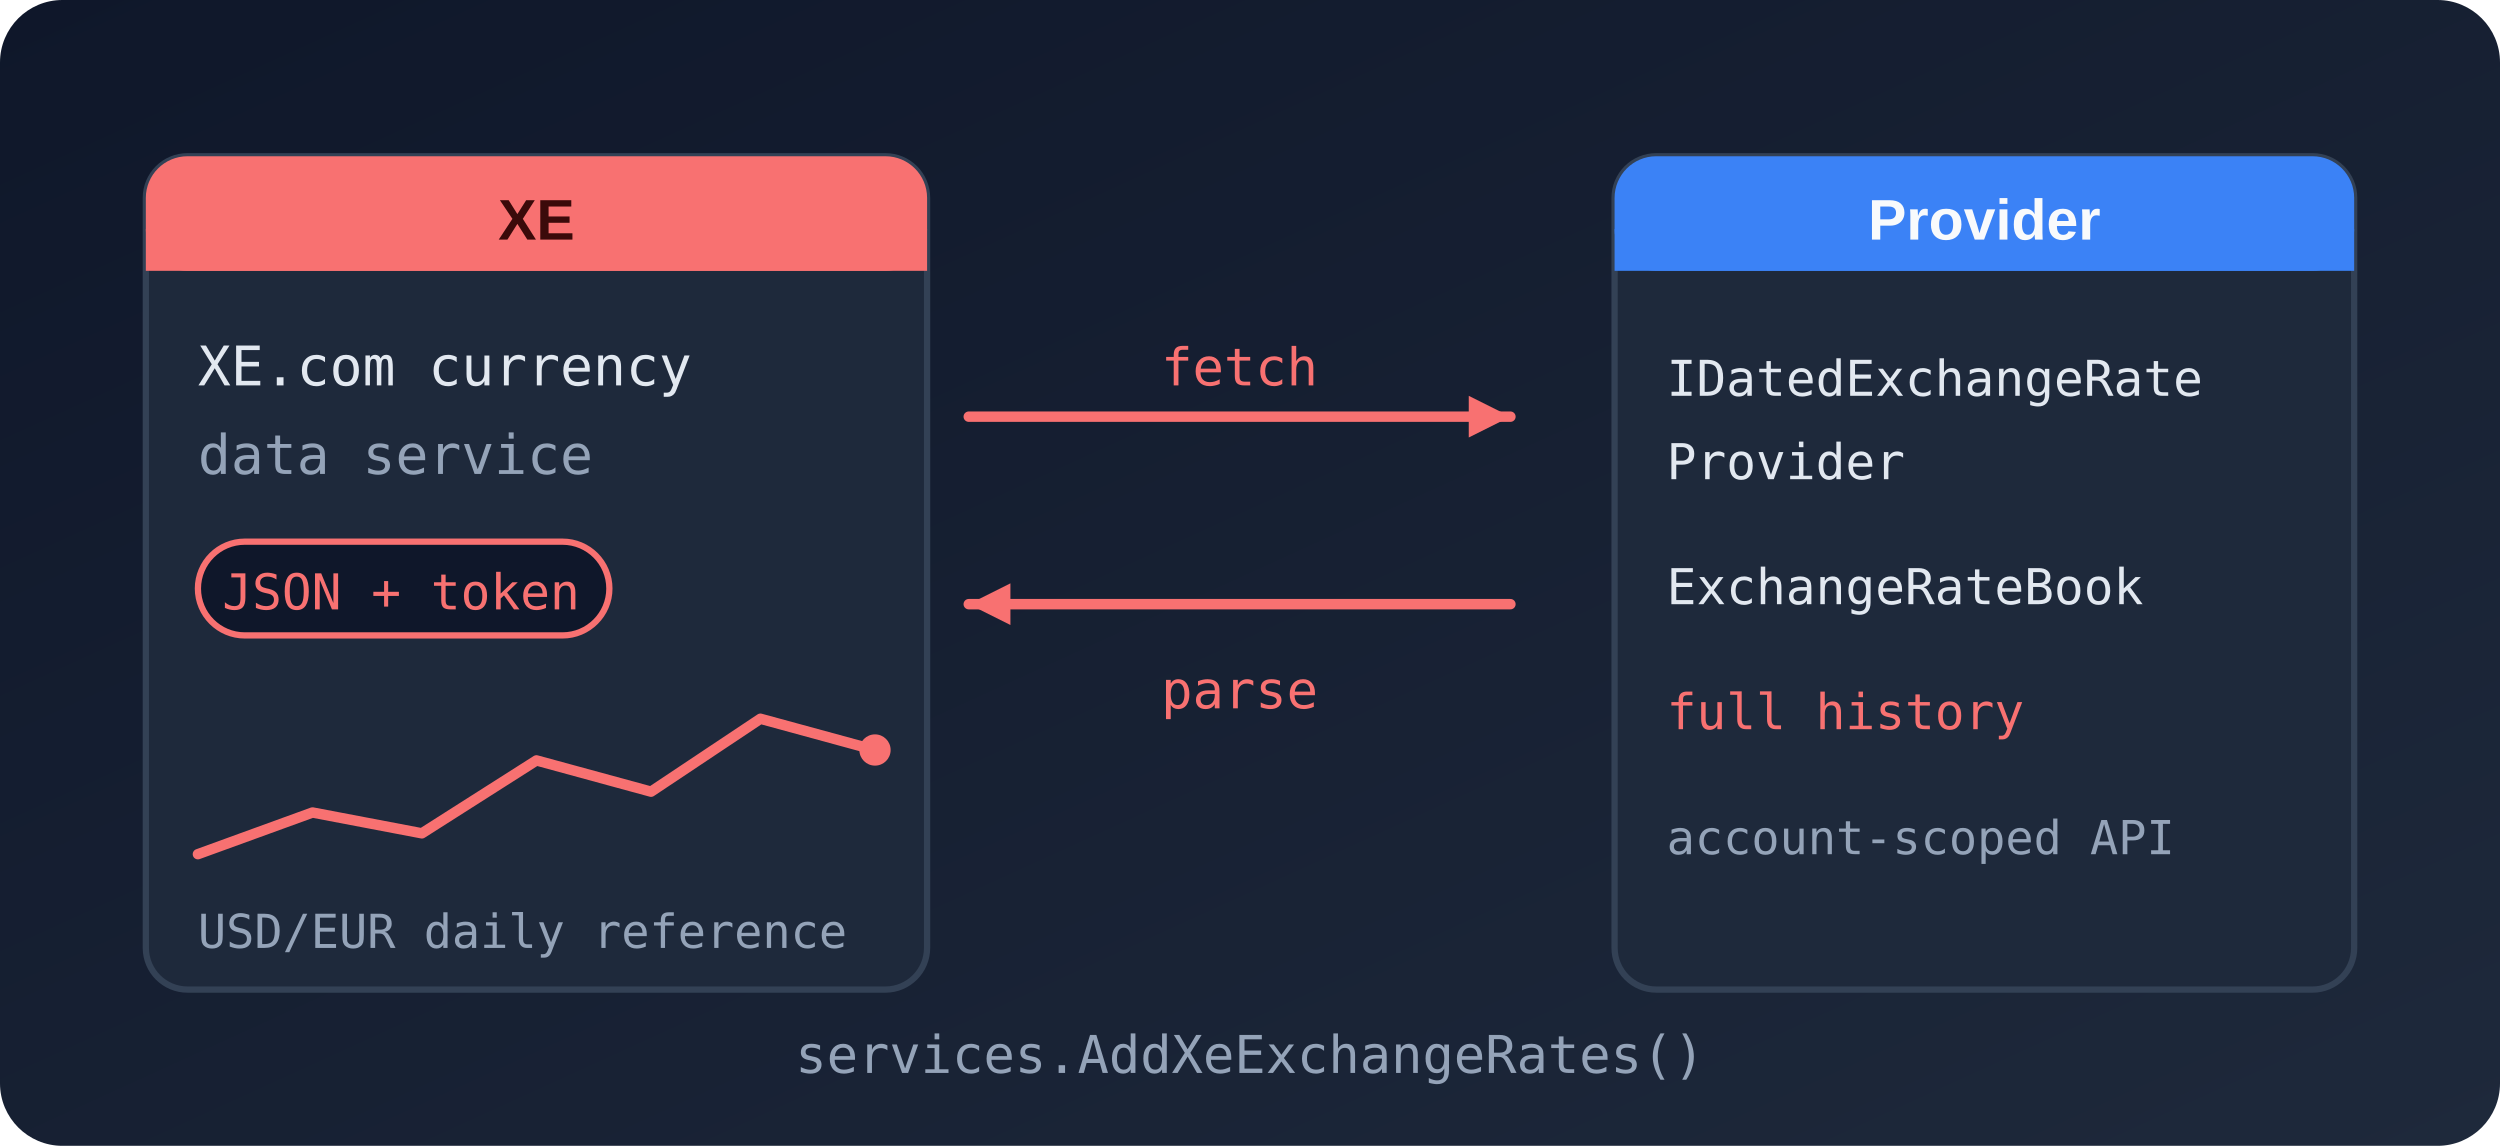
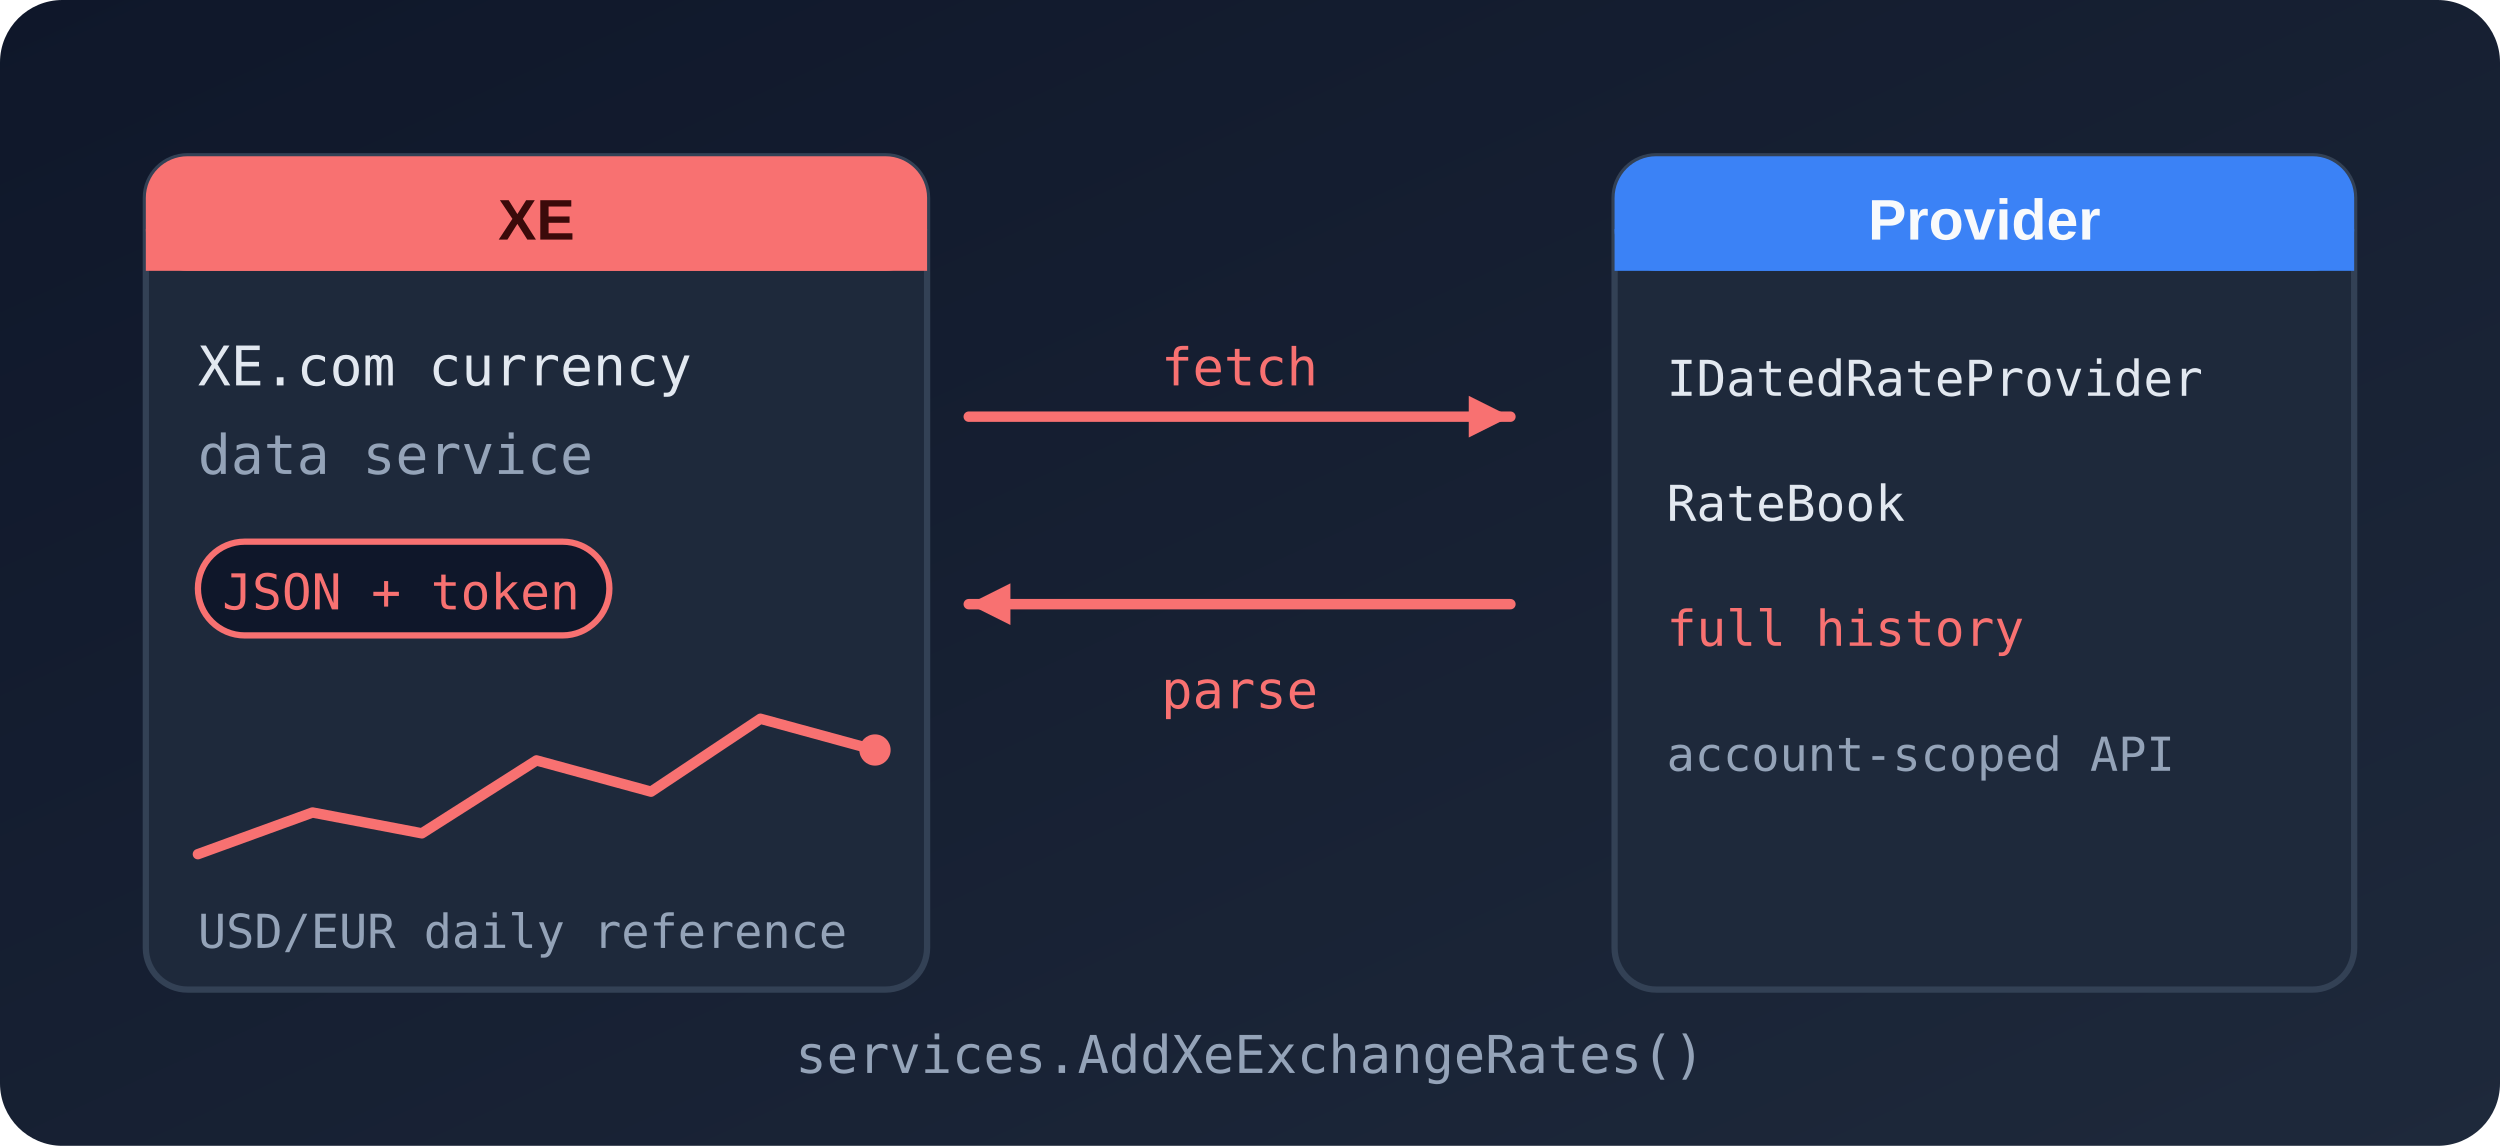
<svg xmlns="http://www.w3.org/2000/svg" viewBox="0 0 480 220" role="img" aria-label="Bodu.Financial.ExchangeRates.Xe — XE.com exchange-rate provider">
  <defs>
    <linearGradient id="fxxe-bg" x1="0" y1="0" x2="1" y2="1">
      <stop offset="0" stop-color="#0F172A" />
      <stop offset="1" stop-color="#1E293B" />
    </linearGradient>
  </defs>
  <rect width="480" height="220" rx="12" fill="url(#fxxe-bg)" />
  <g transform="translate(28 30)" font-family="'Segoe UI','Helvetica Neue',Arial,sans-serif" font-size="11">
    <rect width="150" height="160" rx="8" fill="#1E293B" stroke="#334155" stroke-width="1.2" />
    <rect width="150" height="22" rx="8" fill="#F87171" />
    <rect y="14" width="150" height="8" fill="#F87171" />
    <text x="75" y="16" fill="#3B0A0A" text-anchor="middle" font-weight="700" font-size="11">XE</text>
    <g fill="#E2E8F0" font-family="'Consolas','Menlo',monospace" font-size="10.5">
      <text x="10" y="44">XE.com currency</text>
      <text x="10" y="61">
        <tspan fill="#94A3B8">data service</tspan>
      </text>
    </g>
    <rect x="10" y="74" width="79" height="18" rx="9" fill="#0F172A" stroke="#F87171" stroke-width="1.2" />
    <text x="49" y="87" fill="#F87171" text-anchor="middle" font-family="'Consolas','Menlo',monospace" font-size="9.5">JSON + token</text>
    <g transform="translate(10 100)">
      <polyline points="0,34 22,26 43,30 65,16 87,22 108,8 130,14" fill="none" stroke="#F87171" stroke-width="2" stroke-linecap="round" stroke-linejoin="round" />
      <circle cx="130" cy="14" r="3" fill="#F87171" />
      <text x="0" y="52" fill="#94A3B8" font-family="'Consolas','Menlo',monospace" font-size="9">USD/EUR daily reference</text>
    </g>
  </g>
  <g transform="translate(186 80)" fill="none" stroke="#F87171" stroke-width="2" stroke-linecap="round">
    <line x1="0" y1="0" x2="104" y2="0" />
    <polygon points="104,0 96,-4 96,4" fill="#F87171" stroke="none" />
    <line x1="104" y1="36" x2="0" y2="36" />
    <polygon points="0,36 8,32 8,40" fill="#F87171" stroke="none" />
  </g>
  <g transform="translate(186 80)" fill="#F87171" font-family="'Consolas','Menlo',monospace" font-size="10" text-anchor="middle">
    <text x="52" y="-6">fetch</text>
    <text x="52" y="56">parse</text>
  </g>
  <g transform="translate(310 30)" font-family="'Segoe UI','Helvetica Neue',Arial,sans-serif" font-size="11">
    <rect width="142" height="160" rx="8" fill="#1E293B" stroke="#334155" stroke-width="1.2" />
    <rect width="142" height="22" rx="8" fill="#3B82F6" />
    <rect y="14" width="142" height="8" fill="#3B82F6" />
    <text x="71" y="16" fill="#F8FAFC" text-anchor="middle" font-weight="700" font-size="11">Provider</text>
    <g fill="#E2E8F0" font-family="'Consolas','Menlo',monospace" font-size="9.5">
-       <text x="10" y="46">IDatedExchangeRate</text>
-       <text x="10" y="62">Provider</text>
-       <text x="10" y="86">ExchangeRateBook</text>
-       <text x="10" y="110">
+       <text x="10" y="46">IDatedRateProvider</text>
+       <text x="10" y="70">RateBook</text>
+       <text x="10" y="94">
        <tspan fill="#F87171">full history</tspan>
      </text>
-       <text x="10" y="134">
+       <text x="10" y="118">
        <tspan fill="#94A3B8" font-size="9">account-scoped API</tspan>
      </text>
    </g>
  </g>
  <g fill="#94A3B8" font-family="'Consolas','Menlo',monospace" font-size="10">
    <text x="240" y="206" text-anchor="middle">services.AddXeExchangeRates()</text>
  </g>
</svg>
